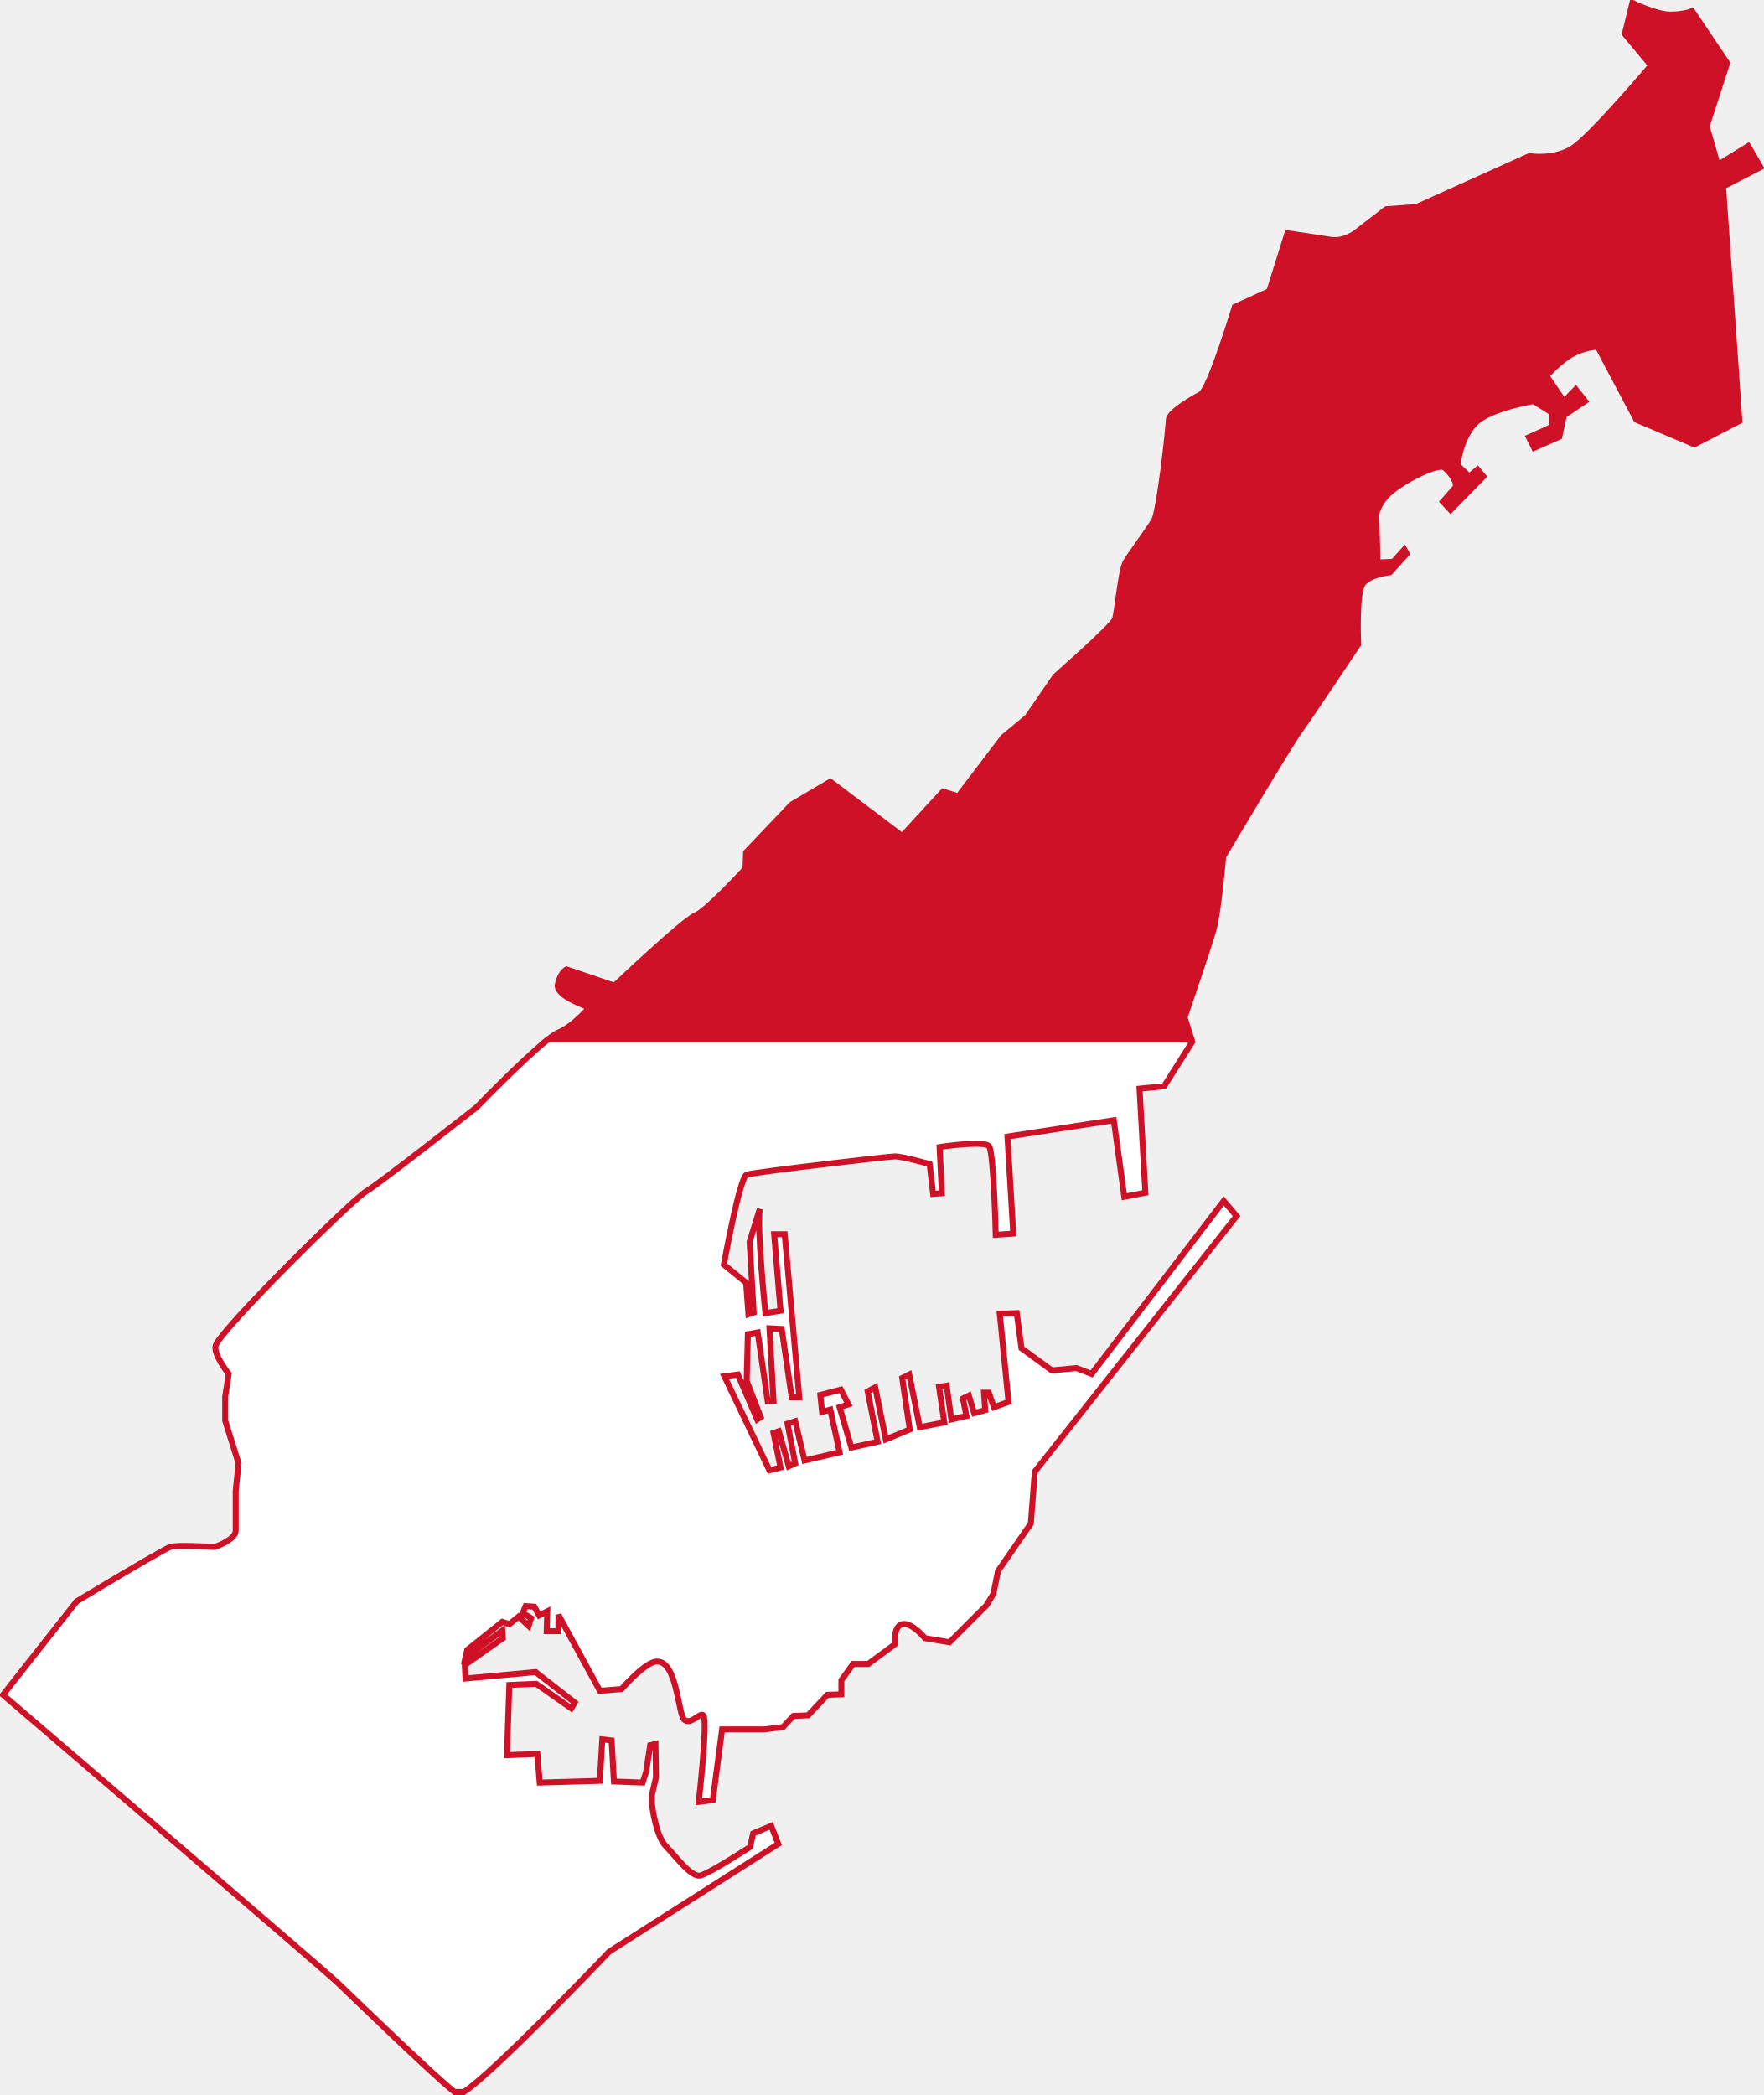
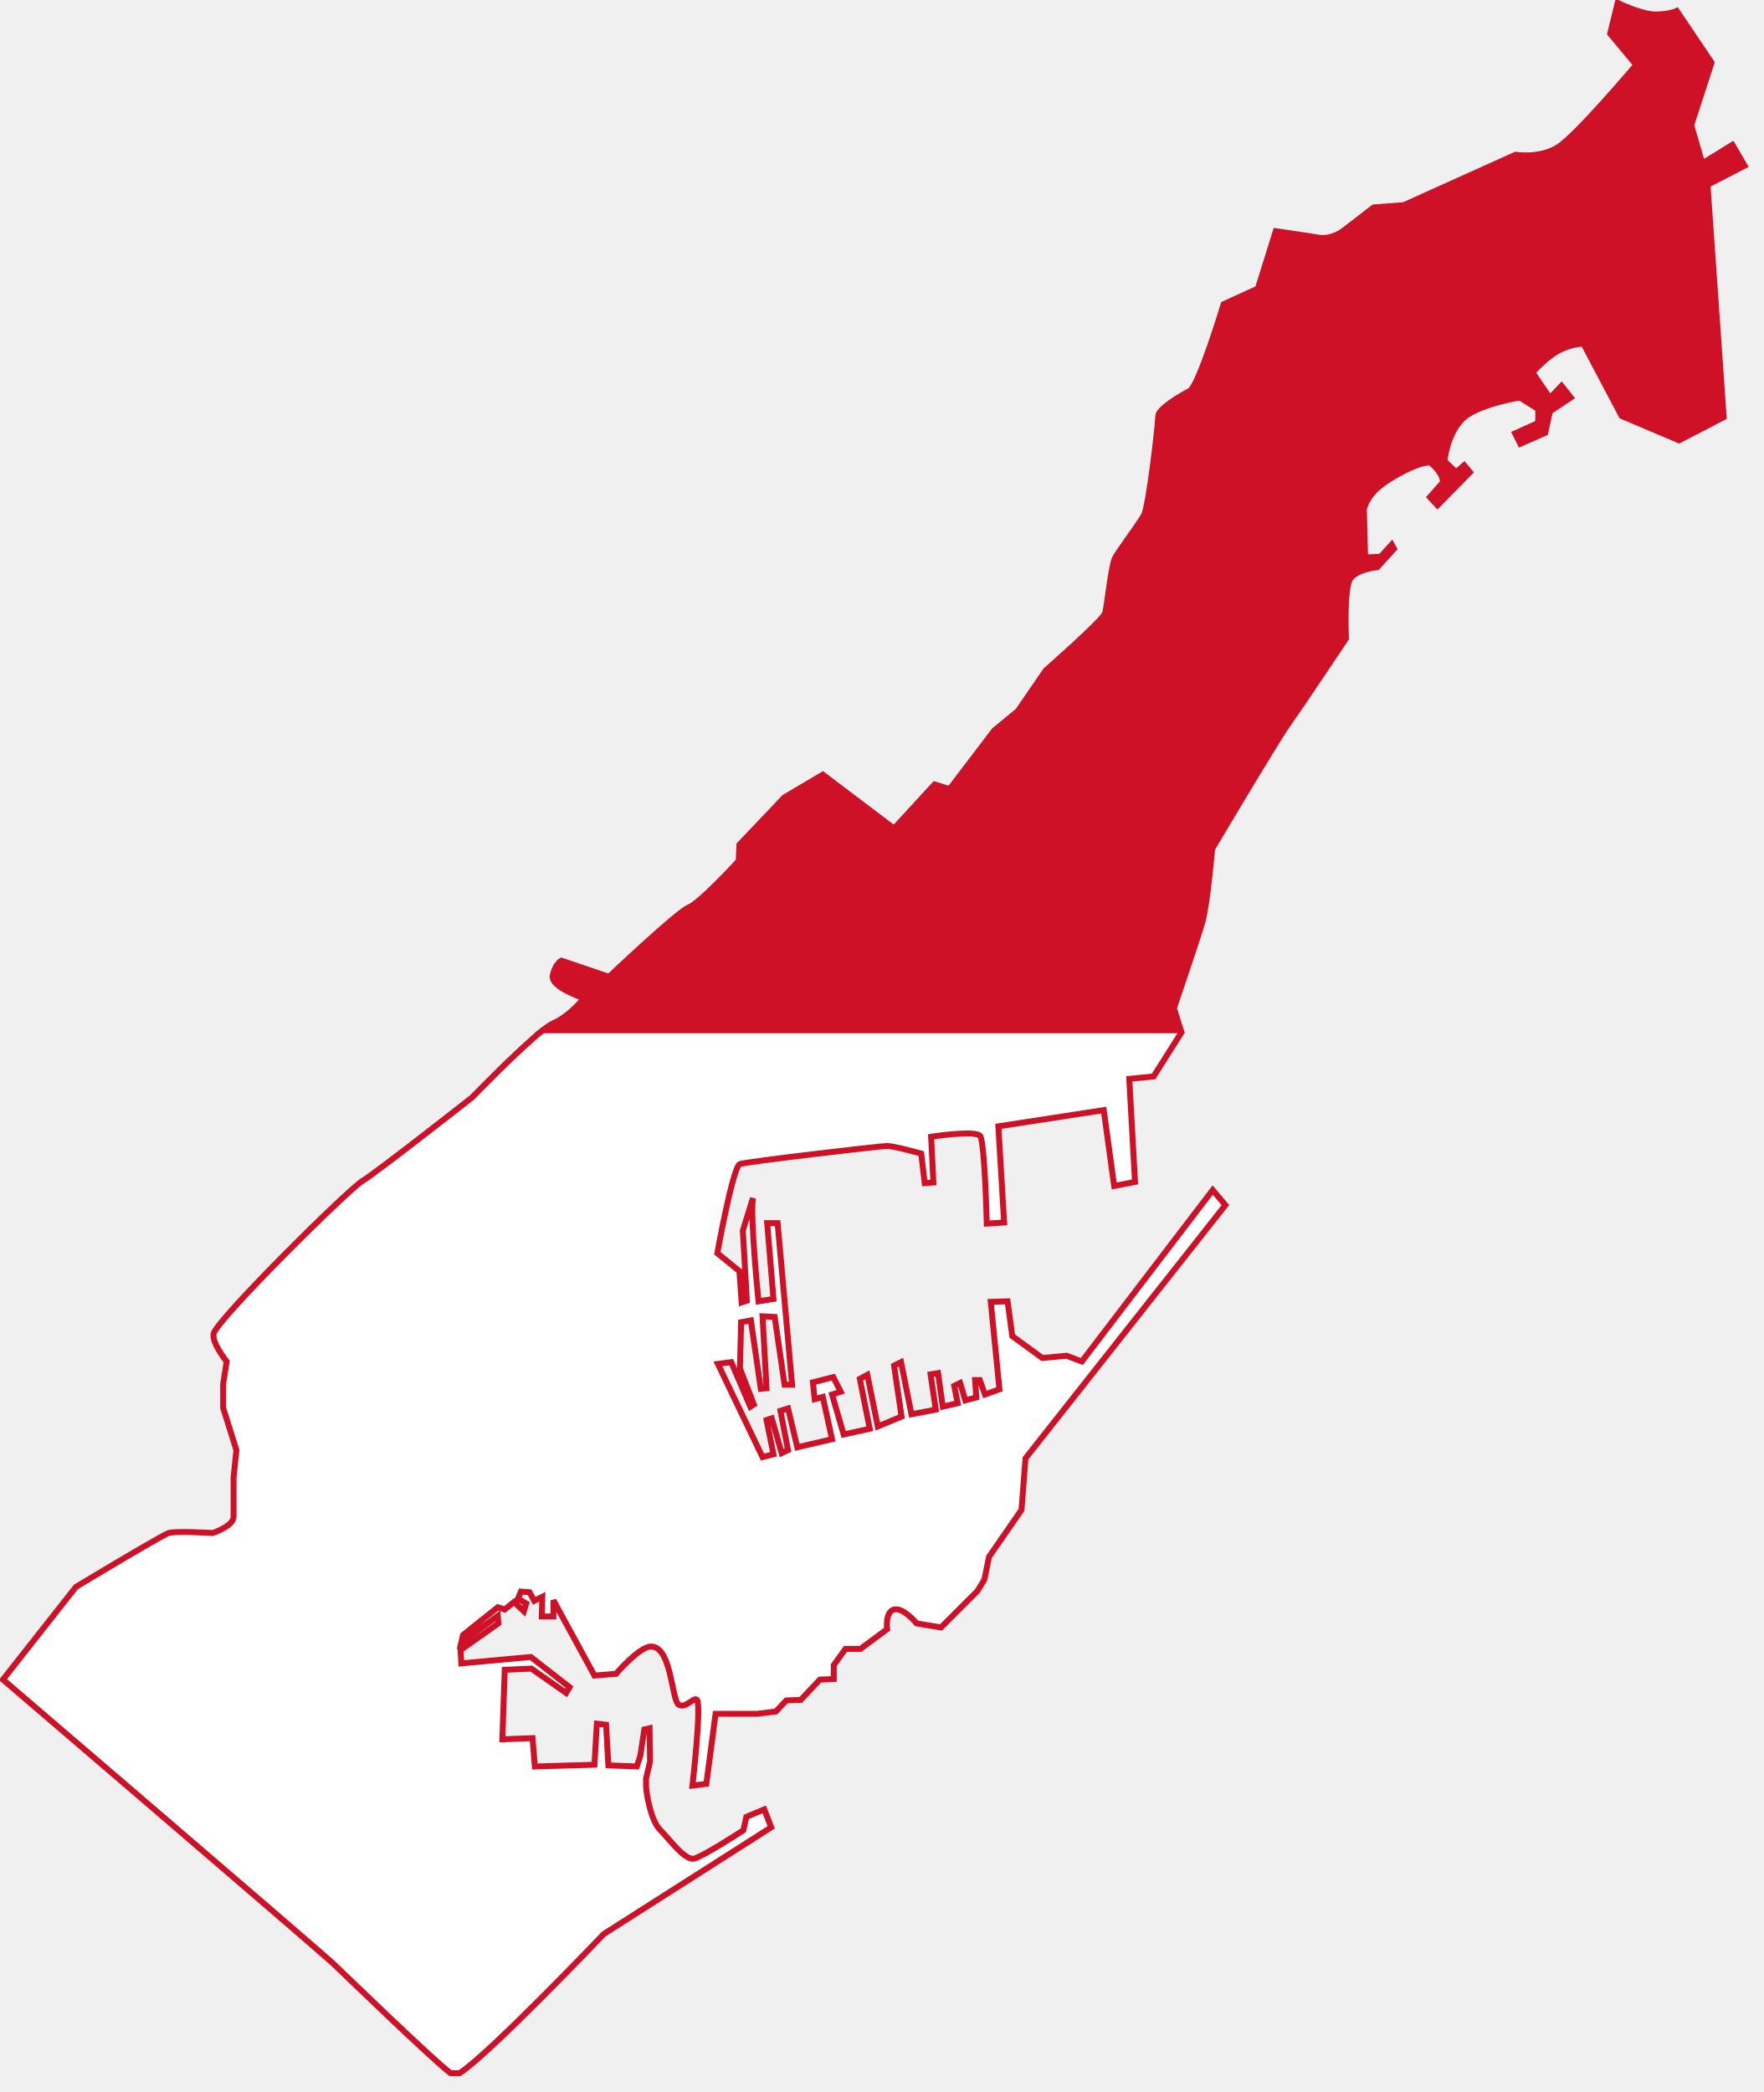
- <svg xmlns="http://www.w3.org/2000/svg" xmlns:xlink="http://www.w3.org/1999/xlink" width="502.7" height="597.231" id="svg2" version="1.1">
+ <svg xmlns="http://www.w3.org/2000/svg" xmlns:xlink="http://www.w3.org/1999/xlink" width="507.275" height="601.806" id="svg2" version="1.1">
  <defs id="defs10">
    </defs>
  <path d="M 465.35,0.85 463.194,9.662 l 7.5,9 c 0,0 -17.16,20.348 -22.5,23.688 -5.33,3.33 -12.188,2.156 -12.188,2.156 l -32.156,14.5 -8.656,0.656 -8.688,6.688 c 0,0 -3.313,2.66 -7.312,2 -4,-0.67 -12.188,-1.844 -12.188,-1.844 l -5.156,16.5 -9.844,4.5 c 0,0 -7.142,23.67 -9.812,25 -2.66,1.34 -9,5.156 -9,7.156 0,2 -2.678,26.118 -4.188,28.688 -1.67,2.83 -7.156,10.16 -8.156,12 -1.28,2.34 -2.33,14.156 -3,16.156 -0.67,2 -17,16.344 -17,16.344 l -8,11.656 -6.844,5.656 -12.812,16.844 -4.344,-1.344 -11.656,12.688 -20.5,-15.5 -11,6.5 -13,13.656 -0.188,4.656 c 0,0 -10.973,12.014 -14.312,13.344 -3.33,1.34 -23,20 -23,20 L 161.506,276.35 c 0,0 -1.84,0.982 -2.5,4.312 -0.67,3.33 9,6.5 9,6.5 0,0 -4.142,5.188 -8.812,7.188 -0.718,0.308 -1.798,1.034 -3.062,2.031 l 183.531,0 -1.969,-6.375 c 0,0 6.656,-19.496 8.156,-24.656 1.5,-5.16 2.844,-21.188 2.844,-21.188 0,0 18.473,-31.152 21.812,-35.812 3.33,-4.67 16.688,-24.688 16.688,-24.688 0,0 -0.688,-14.652 1.312,-17.312 2,-2.67 7.688,-3.188 7.688,-3.188 l 4.812,-5.312 -0.656,-1.188 -3.156,3.5 -4.5,0.188 -0.344,-13.688 c 0,0 0.344,-3.316 4.344,-6.656 4,-3.33 13.486,-8.156 15.156,-6.656 3.77,3.39 3.156,5.5 3.156,5.5 l -3.656,4.156 2.156,2.344 9.344,-9.5 -1.656,-2 -2.344,2 -3.344,-3.188 c 0,0 0.66,-7.49 5,-12 4.16,-4.33 16.688,-6.312 16.688,-6.312 l 5.312,3.312 0,4 -6.656,3 1.5,3 7.156,-3.156 1.344,-6.156 6,-4 -2.656,-3.344 -3.344,3.5 -5,-7.344 c 0,0 3.844,-4.5 7.844,-6.5 3.63,-1.81 6.812,-1.812 6.812,-1.812 l 11,20.812 16.5,7 12.844,-6.656 -4.656,-66.844 10.656,-5.5 -3.5,-6 -8.656,5.344 -3.188,-11 5.844,-18 -10,-14.844 c 0,0 -2.156,1 -6.156,1 C 472.194,4.162 465.35,0.85 465.35,0.85 z" id="rect4" style="fill:#ce1126;fill-opacity:1;stroke:#ce1126;stroke-width:1.7;stroke-miterlimit:4;stroke-opacity:1;stroke-dasharray:none" />
  <path style="fill:#ffffff;stroke:#ce1126;stroke-width:1.7;stroke-miterlimit:4;stroke-opacity:1;stroke-dasharray:none" d="m 156.131,296.381 c -6.941,5.47 -20.281,19.281 -20.281,19.281 0,0 -27.86,21.88 -31.5,24 -4,2.33 -41.344,39.344 -42.844,43.844 -0.84,2.5 3.688,8.156 3.688,8.156 l -1,6.5 0,6.844 3.812,12.156 -0.812,7.844 0,11.344 c 0,2.66 -6,4.656 -6,4.656 0,0 -10.688,-0.66 -12.688,0 -1.26,0.42 -11.518,6.455 -18.938,10.875 -4.35,2.58 -7.719,4.625 -7.719,4.625 L 0.85,483.163 c 0,0 19.419,16.626 40.719,34.906 24.92,21.369 52.398,45.008 54.438,46.938 2.944,2.795 28.022,27.123 33.594,31.375 l 2.594,0 c 8.273,-5.174 41.5,-40.031 41.5,-40.031 l 48.156,-30.688 -2,-5.156 -5.156,2.156 -0.844,3.844 c 0,0 -11.486,7.486 -14.156,8.156 -2.66,0.67 -7.174,-5.653 -9.844,-8.312 -2.67,-2.67 -4,-10.687 -4,-12.688 l 0,-2 1.156,-5 -0.156,-9.5 -1.5,0.344 -1.156,7.594 -1,3.062 -8.188,-0.312 -0.656,-11.688 -2.656,-0.312 -0.688,11.812 -17.156,0.5 -0.656,-8.156 -8.688,0.344 0.688,-20 7.656,-0.344 10,7 1,-1.656 -11.156,-8.688 -20,1.844 -0.188,-3.844 10.844,-7.656 -0.156,-2.156 -10.5,7.656 0.5,-2.156 10,-8 2,0.656 2.656,-2.156 2.844,2.656 0.688,-2.219 -2.375,-1.438 0.062,-0.125 0.781,-1.875 2.469,0.188 1.375,2.469 2.312,-1.156 -0.156,5.656 3.344,0 0,-4.656 11.812,21.656 6.188,-0.5 c 0,0 6.67,-7.754 10,-7.844 6,-0.17 6,15.348 8,16.688 2,1.33 4.393,-2.364 5.312,-1.344 1.33,1.5 -1.312,24.656 -1.312,24.656 l 4,-0.5 2.656,-20.156 12,0 5.344,-0.656 3,-3.188 4.156,-0.156 5.5,-5.844 4,-0.156 0,-4 3.344,-4.656 4.312,0 7.688,-5.688 c 0,0 -0.66,-4.986 2,-5.656 2.67,-0.66 6.5,4 6.5,4 l 7,1.156 10.5,-10.5 2,-3.312 1.312,-6.5 9.344,-13.5 1.156,-14.844 57.5,-72.844 -3.656,-4.312 -37.656,49.312 -4.344,-1.656 -7,0.656 -8.656,-6.312 -1.344,-10 -4.844,0.156 2.5,25.156 -4.156,1.5 -1.5,-4.156 -1.344,0 0.344,5 -3.156,0.844 -1.5,-5 -1.688,0.812 1,5 -4.312,1 -1.344,-9.656 -2.156,0.344 1.5,10.156 -7,1.344 -3,-15 -2,1 2.156,14.656 -6.844,2.844 -3,-14.844 -2.156,1.156 2.844,14.344 -7.5,1.656 -3.344,-11.5 2.5,-0.812 -2.156,-4.188 -5.844,1.5 0.5,4.844 2.344,-0.656 2.656,12.156 -10,2.344 -2.656,-11.188 -2.188,0.688 2.188,11.312 -1.844,0.844 -2.844,-10 -1.5,0.5 2,9.844 -3.156,0.812 -12.844,-26.812 3.844,-0.5 5.5,12.812 1,-0.656 -4,-10.344 0.344,-13.312 2.812,-0.5 2.844,19.656 1.656,-0.156 -1.156,-20.688 3.5,0.188 2.844,19.5 2.156,0 -4.156,-46.5 -3,0 1.812,21.812 -4.312,0.688 c 0,0 -2.495,-24.599 -1.594,-29.719 l -2.906,9.375 1.156,20.156 -1.5,0.5 -0.656,-9 -6.344,-5.156 c 0,0 4.5,-24.996 6.5,-25.656 2,-0.67 40.344,-5.188 42.344,-5.188 2,0 9.812,2.188 9.812,2.188 l 1,8.5 2.5,-0.188 -0.656,-13.156 c 0,0 0.357,-0.066 0.938,-0.156 3.021,-0.41 12.379,-1.54 13.219,0 1.311,2.41 1.844,25.156 1.844,25.156 l 5,-0.344 -1.656,-27.656 30.312,-4.656 3,21.812 6,-1.156 L 324.85,310.35 l 7,-0.688 8,-12.656 -0.188,-0.625 -183.531,0 z" id="rect6" />
  <g style="fill:#ffcc00;overflow:visible" transform="matrix(7.879471,0,0,8.141405,134.5212,393.3758)" id="g2883">
    <use height="1500" width="600" x="0" xlink:href="#s" y="-6" id="use2885" />
    <use height="1500" width="600" x="0" xlink:href="#s" y="6" id="use2887" />
    <g id="g2889">
      <use height="1500" width="600" y="0" xlink:href="#s" x="-6" id="use2891" />
      <use height="1500" width="600" y="0" x="0" xlink:href="#s" transform="matrix(-0.809017,-0.5877853,0.5877853,-0.809017,-3,-5.196152)" id="use2893" />
      <use height="1500" width="600" y="0" x="0" xlink:href="#s" transform="matrix(-0.809017,0.5877853,-0.5877853,-0.809017,-5.196152,-3)" id="use2895" />
      <use height="1500" width="600" y="0" x="0" xlink:href="#s" transform="matrix(0.309017,0.9510565,-0.9510565,0.309017,-5.196152,3)" id="use2897" />
      <use height="1500" width="600" y="0" x="0" xlink:href="#s" transform="matrix(0.309017,0.9510565,-0.9510565,0.309017,-3,5.196152)" id="use2899" />
    </g>
    <g transform="scale(-1,1)" id="g2901">
      <use xlink:href="#s" x="-6" id="use2903" y="0" width="600" height="1500" />
      <use xlink:href="#s" transform="matrix(-0.809017,-0.5877853,0.5877853,-0.809017,-3,-5.196152)" id="use2905" x="0" y="0" width="600" height="1500" />
      <use xlink:href="#s" transform="matrix(-0.809017,0.5877853,-0.5877853,-0.809017,-5.196152,-3)" id="use2907" x="0" y="0" width="600" height="1500" />
      <use xlink:href="#s" transform="matrix(0.309017,0.9510565,-0.9510565,0.309017,-5.196152,3)" id="use2909" x="0" y="0" width="600" height="1500" />
      <use xlink:href="#s" transform="matrix(0.309017,0.9510565,-0.9510565,0.309017,-3,5.196152)" id="use2911" x="0" y="0" width="600" height="1500" />
    </g>
  </g>
</svg>
